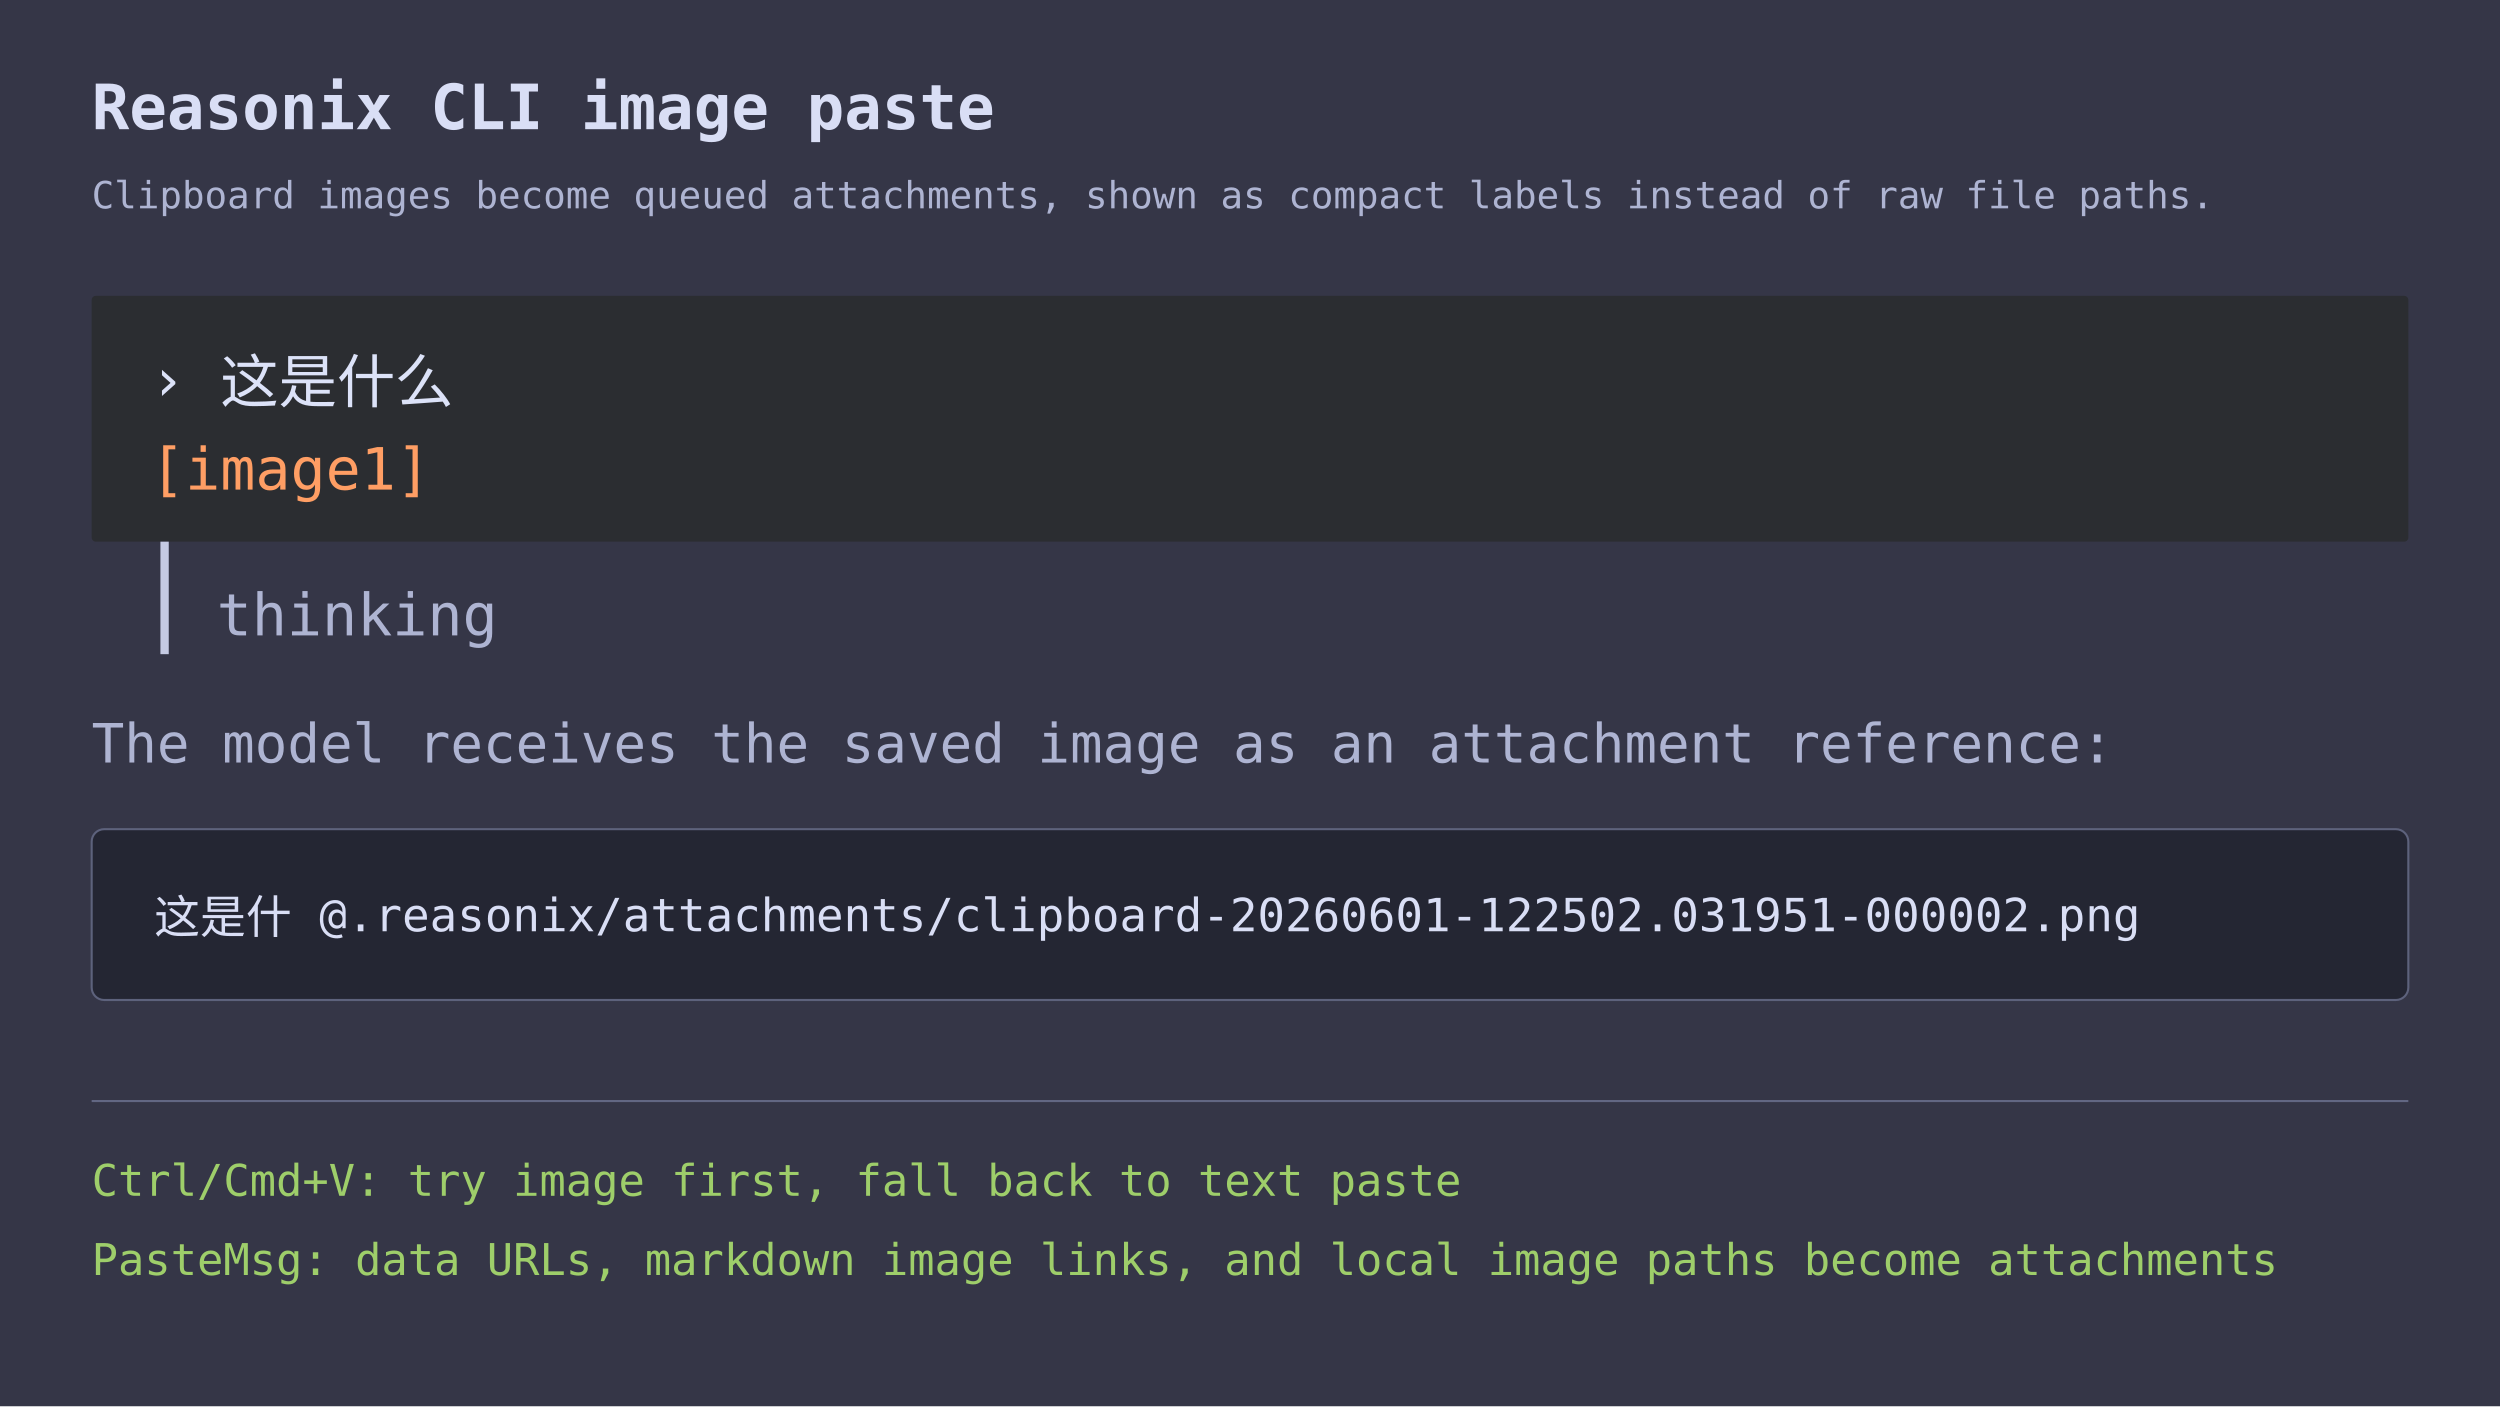
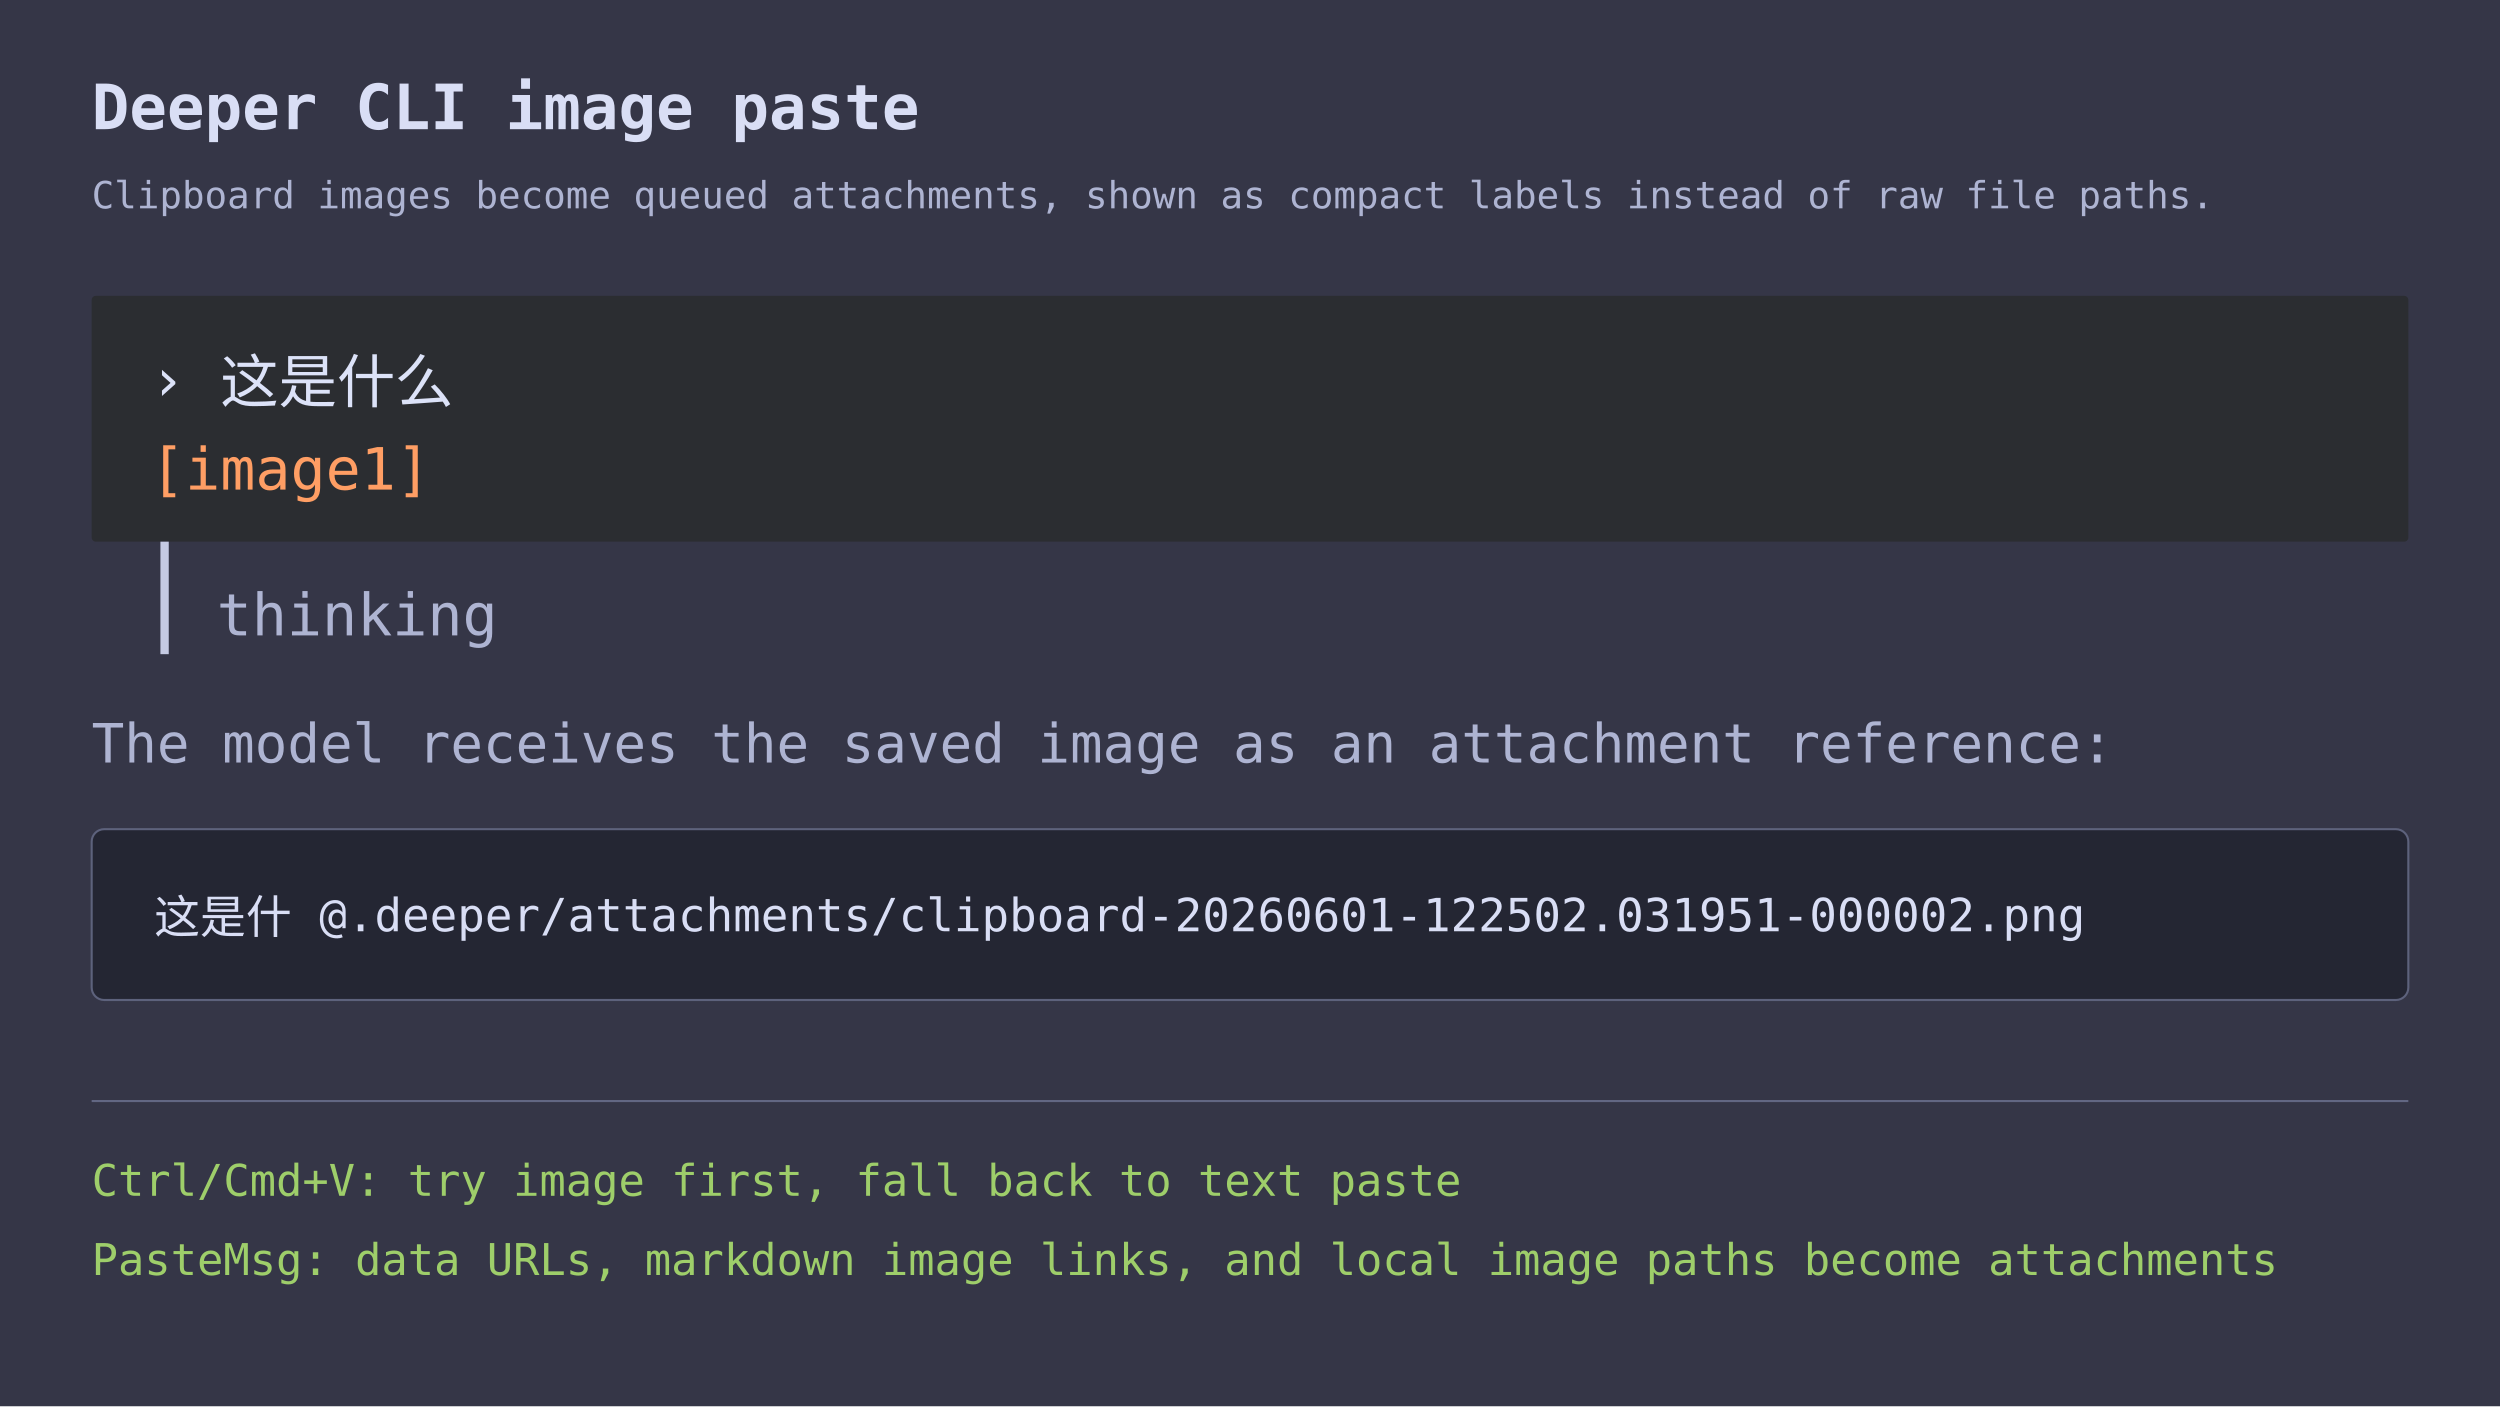
<svg xmlns="http://www.w3.org/2000/svg" width="1200" height="675" viewBox="0 0 1200 675" role="img" aria-label="CLI image paste attachment effect">
  <rect width="1200" height="675" fill="#353647" />
-   <text x="44" y="62" fill="#d9def5" font-family="ui-monospace, SFMono-Regular, Menlo, Monaco, Consolas, monospace" font-size="30" font-weight="700">Reasonix CLI image paste</text>
+   <text x="44" y="62" fill="#d9def5" font-family="ui-monospace, SFMono-Regular, Menlo, Monaco, Consolas, monospace" font-size="30" font-weight="700">Deeper CLI image paste</text>
  <text x="44" y="100" fill="#aeb4d2" font-family="ui-monospace, SFMono-Regular, Menlo, Monaco, Consolas, monospace" font-size="18">Clipboard images become queued attachments, shown as compact labels instead of raw file paths.</text>
  <rect x="44" y="142" width="1112" height="118" rx="2" fill="#2b2d31" />
  <text x="72" y="192" fill="#dce2f8" font-family="ui-monospace, SFMono-Regular, Menlo, Monaco, Consolas, monospace" font-size="28">› 这是什么</text>
  <text x="72" y="235" fill="#ff9e64" font-family="ui-monospace, SFMono-Regular, Menlo, Monaco, Consolas, monospace" font-size="28">[image1]</text>
  <path d="M79 260 L79 314" stroke="#c5cae3" stroke-width="4" />
  <text x="104" y="305" fill="#aeb4d2" font-family="ui-monospace, SFMono-Regular, Menlo, Monaco, Consolas, monospace" font-size="28">thinking</text>
  <text x="44" y="366" fill="#aeb4d2" font-family="ui-monospace, SFMono-Regular, Menlo, Monaco, Consolas, monospace" font-size="26">The model receives the saved image as an attachment reference:</text>
  <rect x="44" y="398" width="1112" height="82" rx="6" fill="#242633" stroke="#5d627c" />
-   <text x="74" y="448" fill="#d9def5" font-family="ui-monospace, SFMono-Regular, Menlo, Monaco, Consolas, monospace" font-size="22">这是什 @.reasonix/attachments/clipboard-20260601-122502.031951-000002.png</text>
+   <text x="74" y="448" fill="#d9def5" font-family="ui-monospace, SFMono-Regular, Menlo, Monaco, Consolas, monospace" font-size="22">这是什 @.deeper/attachments/clipboard-20260601-122502.031951-000002.png</text>
  <rect x="44" y="528" width="1112" height="1" fill="#626783" />
  <text x="44" y="574" fill="#9ece6a" font-family="ui-monospace, SFMono-Regular, Menlo, Monaco, Consolas, monospace" font-size="21">Ctrl/Cmd+V: try image first, fall back to text paste</text>
  <text x="44" y="612" fill="#9ece6a" font-family="ui-monospace, SFMono-Regular, Menlo, Monaco, Consolas, monospace" font-size="21">PasteMsg: data URLs, markdown image links, and local image paths become attachments</text>
</svg>
